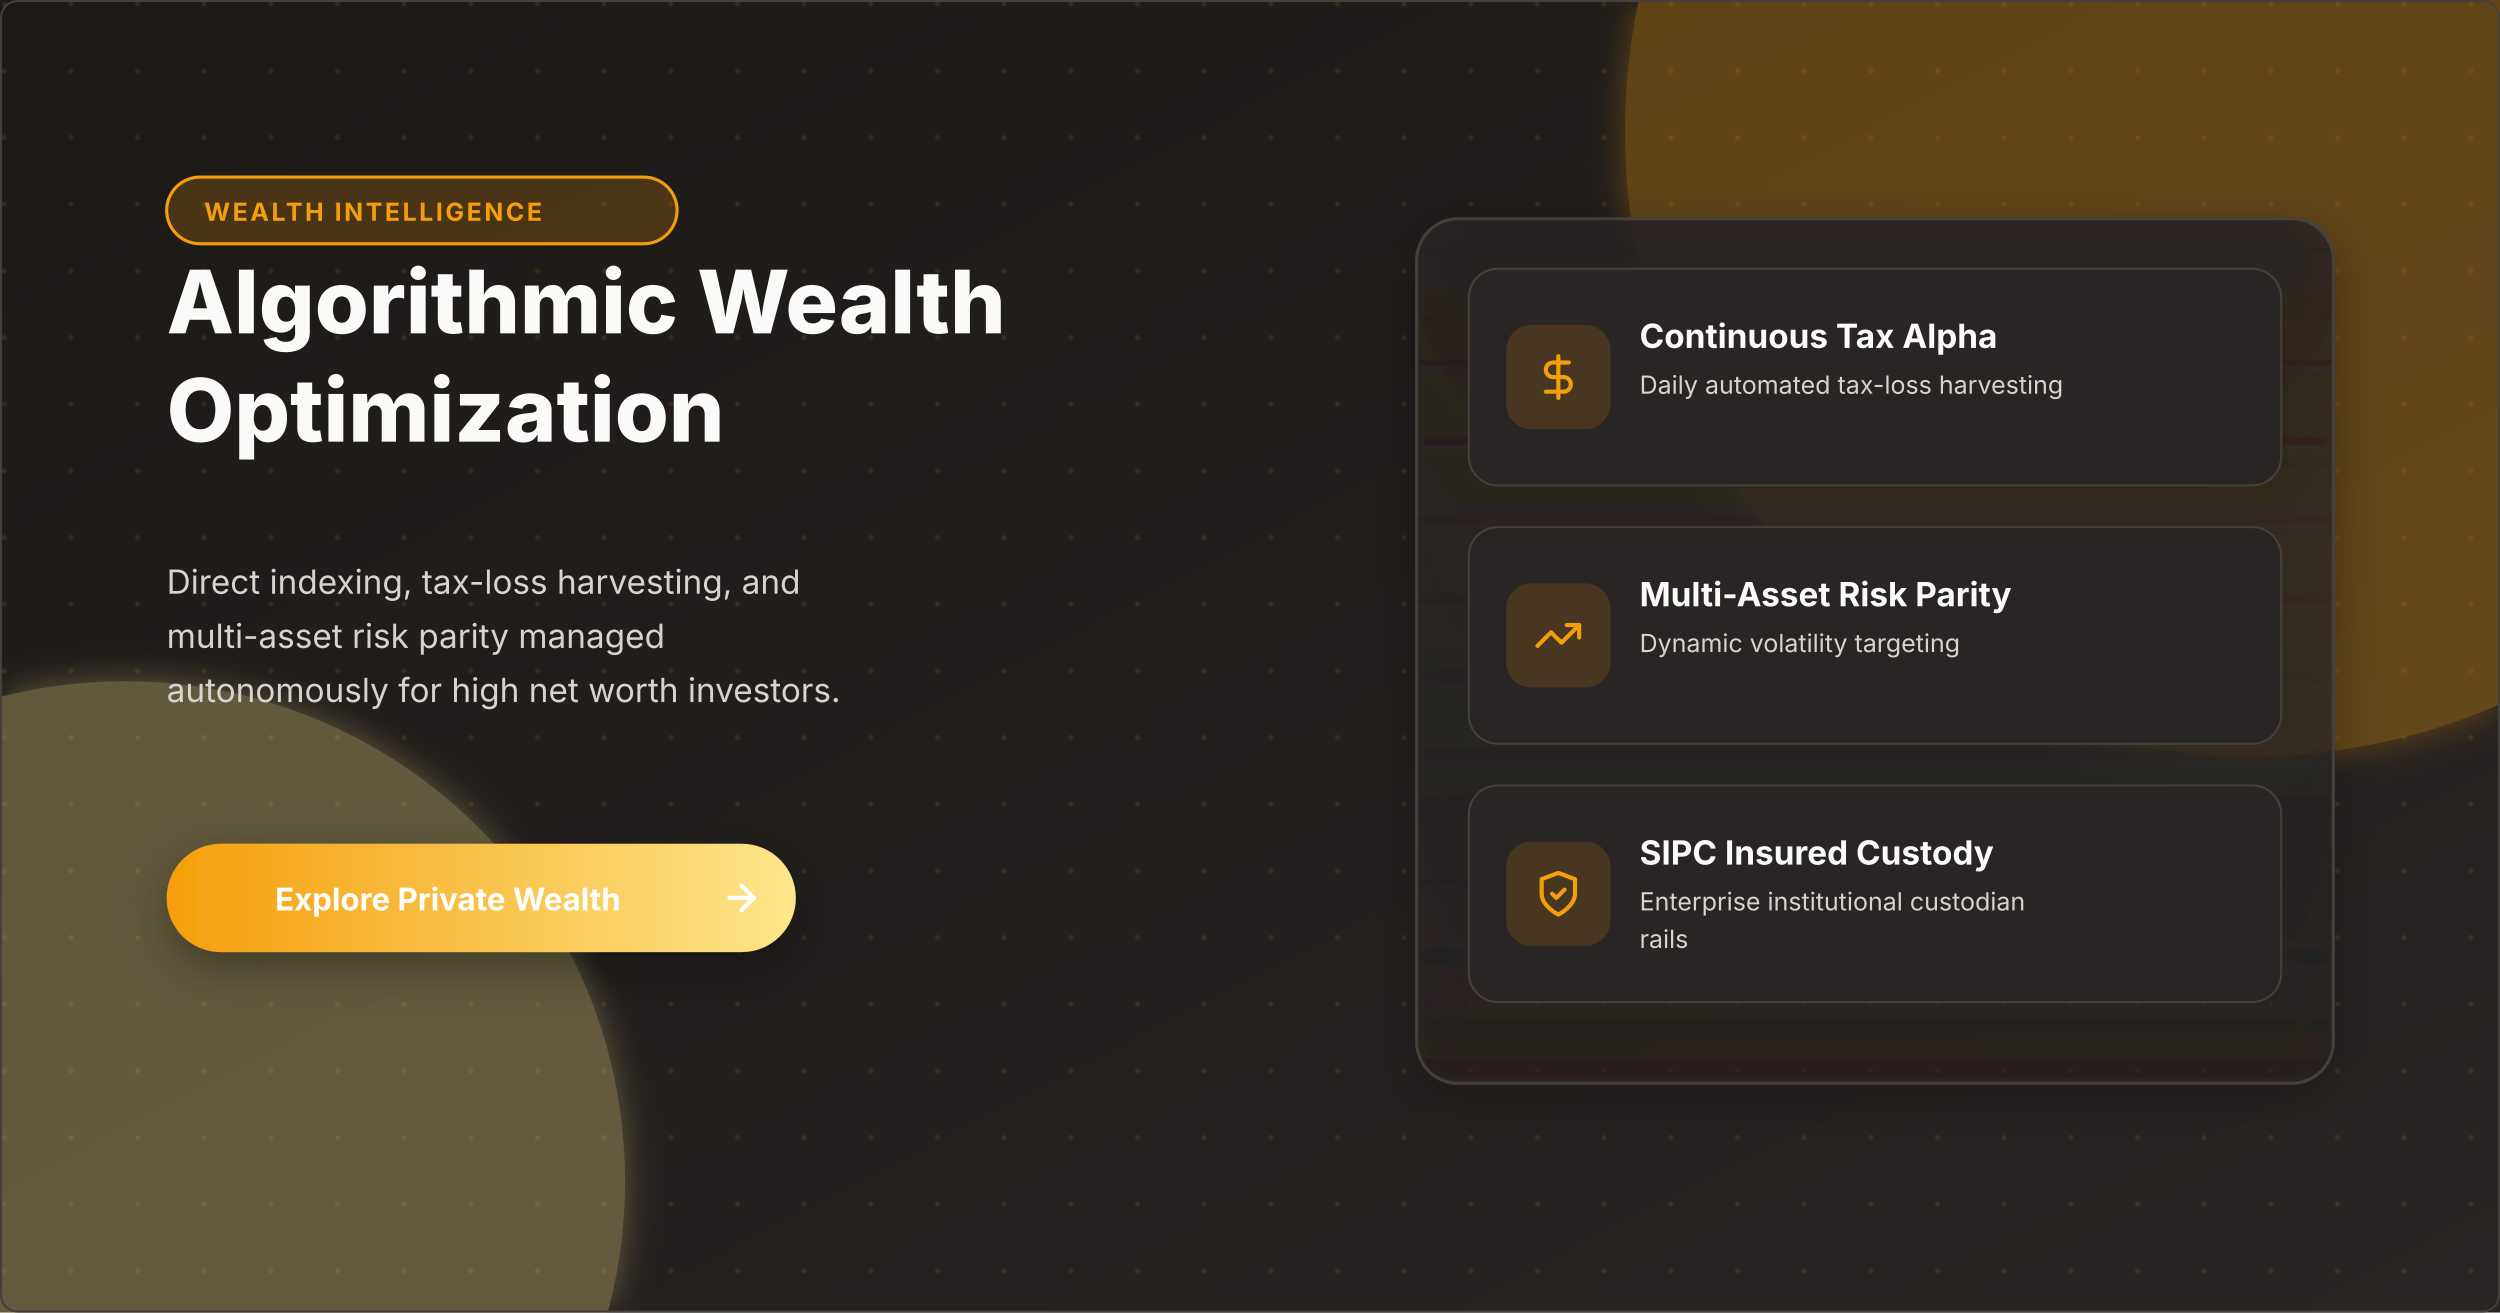
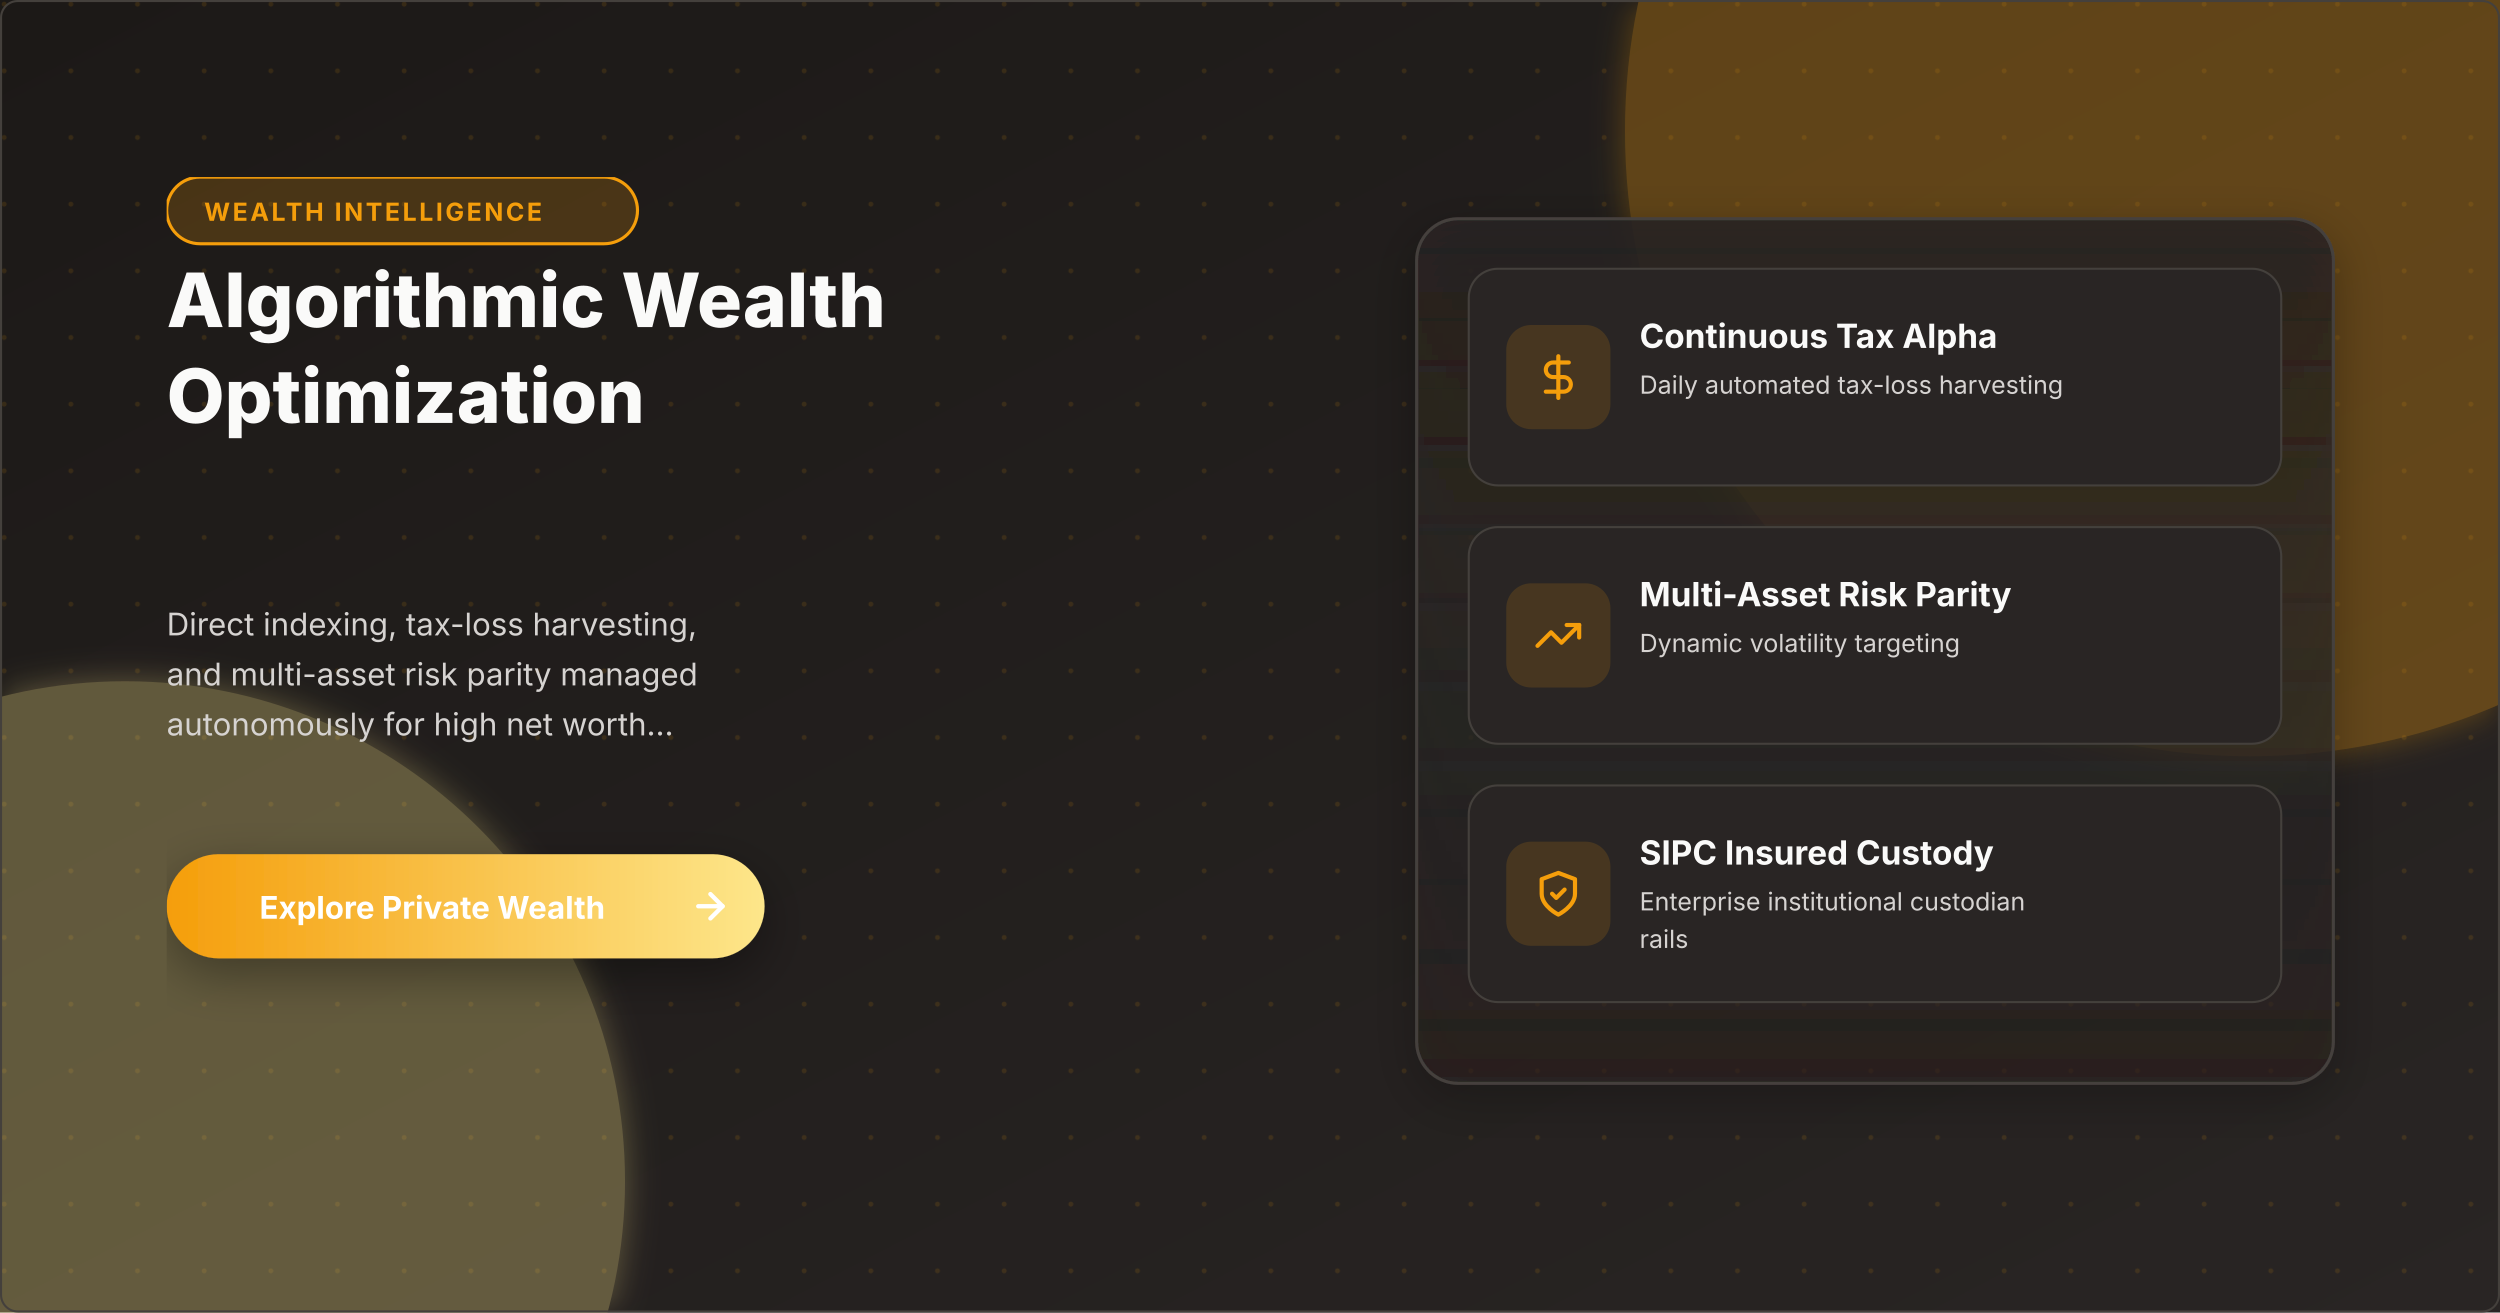
<svg xmlns="http://www.w3.org/2000/svg" viewBox="0 0 1200 630" width="1200" height="630" role="img" aria-label="Algorithmic Wealth Optimization">
  <defs>
    <linearGradient id="promo-design_041-bg-grad" x1="0%" y1="0%" x2="100%" y2="100%">
      <stop offset="0%" stop-color="#1c1917" />
      <stop offset="100%" stop-color="#292524" />
    </linearGradient>
    <linearGradient id="promo-design_041-primary-grad" x1="0%" y1="0%" x2="100%" y2="0%">
      <stop offset="0%" stop-color="#f59e0b" />
      <stop offset="100%" stop-color="#fde68a" />
    </linearGradient>
    <linearGradient id="promo-design_041-card-grad" x1="0%" y1="0%" x2="0%" y2="100%">
      <stop offset="0%" stop-color="#292524" stop-opacity="0.9" />
      <stop offset="100%" stop-color="#292524" stop-opacity="0.6" />
    </linearGradient>
    <filter id="promo-design_041-shadow" x="-10%" y="-10%" width="130%" height="130%" filterUnits="userSpaceOnUse">
      <feDropShadow dx="0" dy="8" stdDeviation="12" flood-color="#000000" flood-opacity="0.35" />
    </filter>
    <filter id="promo-design_041-glow" x="-20%" y="-20%" width="140%" height="140%">
      <feGaussianBlur stdDeviation="8" result="blur" />
      <feComposite in="SourceGraphic" in2="blur" operator="over" />
    </filter>
    <pattern id="promo-design_041-dot-grid" x="0" y="0" width="32" height="32" patternUnits="userSpaceOnUse">
      <circle cx="2" cy="2" r="1.2" fill="#f59e0b" fill-opacity="0.12" />
    </pattern>
  </defs>
+   <defs>
+     <clipPath id="promo-design_041-left-clip">
+       <rect x="0" y="0" width="560" height="460" />
+     </clipPath>
+   </defs>
  <rect width="1200" height="630" fill="url(#promo-design_041-bg-grad)" />
  <rect width="1200" height="630" fill="url(#promo-design_041-dot-grid)" />
  <g opacity="0.3">
    <circle cx="1080" cy="63" r="300" fill="#f59e0b" filter="url(#promo-design_041-glow)" />
    <circle cx="60" cy="567" r="240" fill="#fde68a" filter="url(#promo-design_041-glow)" />
  </g>
  <rect x="0.5" y="0.5" width="1199" height="629" rx="8" fill="none" stroke="#44403c" stroke-width="1" />
-   <g transform="translate(80, 85)">
-     <rect x="0" y="0" width="245" height="32" rx="16" fill="#f59e0b" fill-opacity="0.2" stroke="#f59e0b" stroke-width="1.5" />
+   <g transform="translate(80, 85)" clip-path="url(#promo-design_041-left-clip)">
+     <rect x="0" y="0" width="226" height="32" rx="16" fill="#f59e0b" fill-opacity="0.2" stroke="#f59e0b" stroke-width="1.5" />
    <text x="18" y="21" fill="#f59e0b" font-size="12" font-weight="700" font-family="Inter, sans-serif" letter-spacing="1.2">
      WEALTH INTELLIGENCE
    </text>
-     <text x="0" y="75" fill="#fafaf9" font-size="42" font-weight="800" text-anchor="start" font-family="Inter, system-ui, -apple-system, sans-serif" opacity="1">
+     <text x="0" y="72" fill="#fafaf9" font-size="36" font-weight="800" text-anchor="start" font-family="Inter, system-ui, -apple-system, sans-serif" opacity="1">
      <tspan x="0" dy="0">Algorithmic Wealth</tspan>
-       <tspan x="0" dy="52">Optimization</tspan>
+       <tspan x="0" dy="46">Optimization</tspan>
    </text>
-     <text x="0" y="200" fill="#d6d3d1" font-size="16" font-weight="400" text-anchor="start" font-family="Inter, system-ui, -apple-system, sans-serif" opacity="1">
-       <tspan x="0" dy="0">Direct indexing, tax-loss harvesting, and</tspan>
-       <tspan x="0" dy="26">multi-asset risk parity managed</tspan>
-       <tspan x="0" dy="26">autonomously for high net worth investors.</tspan>
+     <text x="0" y="220" fill="#d6d3d1" font-size="15" font-weight="400" text-anchor="start" font-family="Inter, system-ui, -apple-system, sans-serif" opacity="1">
+       <tspan x="0" dy="0">Direct indexing, tax-loss harvesting,</tspan>
+       <tspan x="0" dy="24">and multi-asset risk parity managed</tspan>
+       <tspan x="0" dy="24">autonomously for high net worth...</tspan>
    </text>
-     <g transform="translate(0, 320)" filter="url(#promo-design_041-shadow)">
-       <rect x="0" y="0" width="302" height="52" rx="26" fill="url(#promo-design_041-primary-grad)" />
-       <text x="135" y="32" fill="#ffffff" font-size="15" font-weight="700" text-anchor="middle" font-family="Inter, sans-serif">
+     <g transform="translate(0, 325)" filter="url(#promo-design_041-shadow)">
+       <rect x="0" y="0" width="287" height="50" rx="25" fill="url(#promo-design_041-primary-grad)" />
+       <text x="127.5" y="31" fill="#ffffff" font-size="15" font-weight="700" text-anchor="middle" font-family="Inter, sans-serif">
        Explore Private Wealth
      </text>
-       <g transform="translate(266, 16)" fill="none" stroke="#ffffff" stroke-width="2.5" stroke-linecap="round" stroke-linejoin="round">
+       <g transform="translate(251, 15)" fill="none" stroke="#ffffff" stroke-width="2.5" stroke-linecap="round" stroke-linejoin="round">
        <svg width="20" height="20" viewBox="0 0 24 24">
          <line x1="5" x2="19" y1="12" y2="12" />
          <polyline points="12 5 19 12 12 19" />
        </svg>
      </g>
    </g>
  </g>
  <g transform="translate(680, 105)">
    <rect x="0" y="0" width="440" height="415" rx="20" fill="url(#promo-design_041-card-grad)" stroke="#44403c" stroke-width="1.5" filter="url(#promo-design_041-shadow)" />
    <g transform="translate(25, 24)">
      <rect x="0" y="0" width="390" height="104" rx="14" fill="#292524" stroke="#44403c" stroke-width="1" />
      <rect x="18" y="27" width="50" height="50" rx="12" fill="#f59e0b" fill-opacity="0.15" />
      <g transform="translate(31, 40)" fill="none" stroke="#f59e0b" stroke-width="2" stroke-linecap="round" stroke-linejoin="round">
        <svg width="24" height="24" viewBox="0 0 24 24">
          <line x1="12" x2="12" y1="2" y2="22" />
          <path d="M17 5H9.5a3.5 3.5 0 0 0 0 7h5a3.5 3.5 0 0 1 0 7H6" />
        </svg>
      </g>
      <text x="82" y="38" fill="#fafaf9" font-size="16" font-weight="700" font-family="Inter, sans-serif">
            Continuous Tax Alpha
          </text>
      <text x="82" y="60" fill="#d6d3d1" font-size="12" font-weight="normal" text-anchor="start" font-family="Inter, system-ui, -apple-system, sans-serif" opacity="1">
        <tspan x="82" dy="0">Daily automated tax-loss harvesting</tspan>
      </text>
    </g>
    <g transform="translate(25, 148)">
      <rect x="0" y="0" width="390" height="104" rx="14" fill="#292524" stroke="#44403c" stroke-width="1" />
      <rect x="18" y="27" width="50" height="50" rx="12" fill="#f59e0b" fill-opacity="0.15" />
      <g transform="translate(31, 40)" fill="none" stroke="#f59e0b" stroke-width="2" stroke-linecap="round" stroke-linejoin="round">
        <svg width="24" height="24" viewBox="0 0 24 24">
          <polyline points="22 7 13.5 15.5 8.5 10.5 2 17" />
          <polyline points="16 7 22 7 22 13" />
        </svg>
      </g>
      <text x="82" y="38" fill="#fafaf9" font-size="16" font-weight="700" font-family="Inter, sans-serif">
            Multi-Asset Risk Parity
          </text>
      <text x="82" y="60" fill="#d6d3d1" font-size="12" font-weight="normal" text-anchor="start" font-family="Inter, system-ui, -apple-system, sans-serif" opacity="1">
        <tspan x="82" dy="0">Dynamic volatility targeting</tspan>
      </text>
    </g>
    <g transform="translate(25, 272)">
      <rect x="0" y="0" width="390" height="104" rx="14" fill="#292524" stroke="#44403c" stroke-width="1" />
      <rect x="18" y="27" width="50" height="50" rx="12" fill="#f59e0b" fill-opacity="0.15" />
      <g transform="translate(31, 40)" fill="none" stroke="#f59e0b" stroke-width="2" stroke-linecap="round" stroke-linejoin="round">
        <svg width="24" height="24" viewBox="0 0 24 24">
          <path d="M12 22s8-4 8-10V5l-8-3-8 3v7c0 6 8 10 8 10" />
          <path d="m9 12 2 2 4-4" />
        </svg>
      </g>
      <text x="82" y="38" fill="#fafaf9" font-size="16" font-weight="700" font-family="Inter, sans-serif">
            SIPC Insured Custody
          </text>
      <text x="82" y="60" fill="#d6d3d1" font-size="12" font-weight="normal" text-anchor="start" font-family="Inter, system-ui, -apple-system, sans-serif" opacity="1">
        <tspan x="82" dy="0">Enterprise institutional custodian</tspan>
        <tspan x="82" dy="18">rails</tspan>
      </text>
    </g>
  </g>
</svg>
